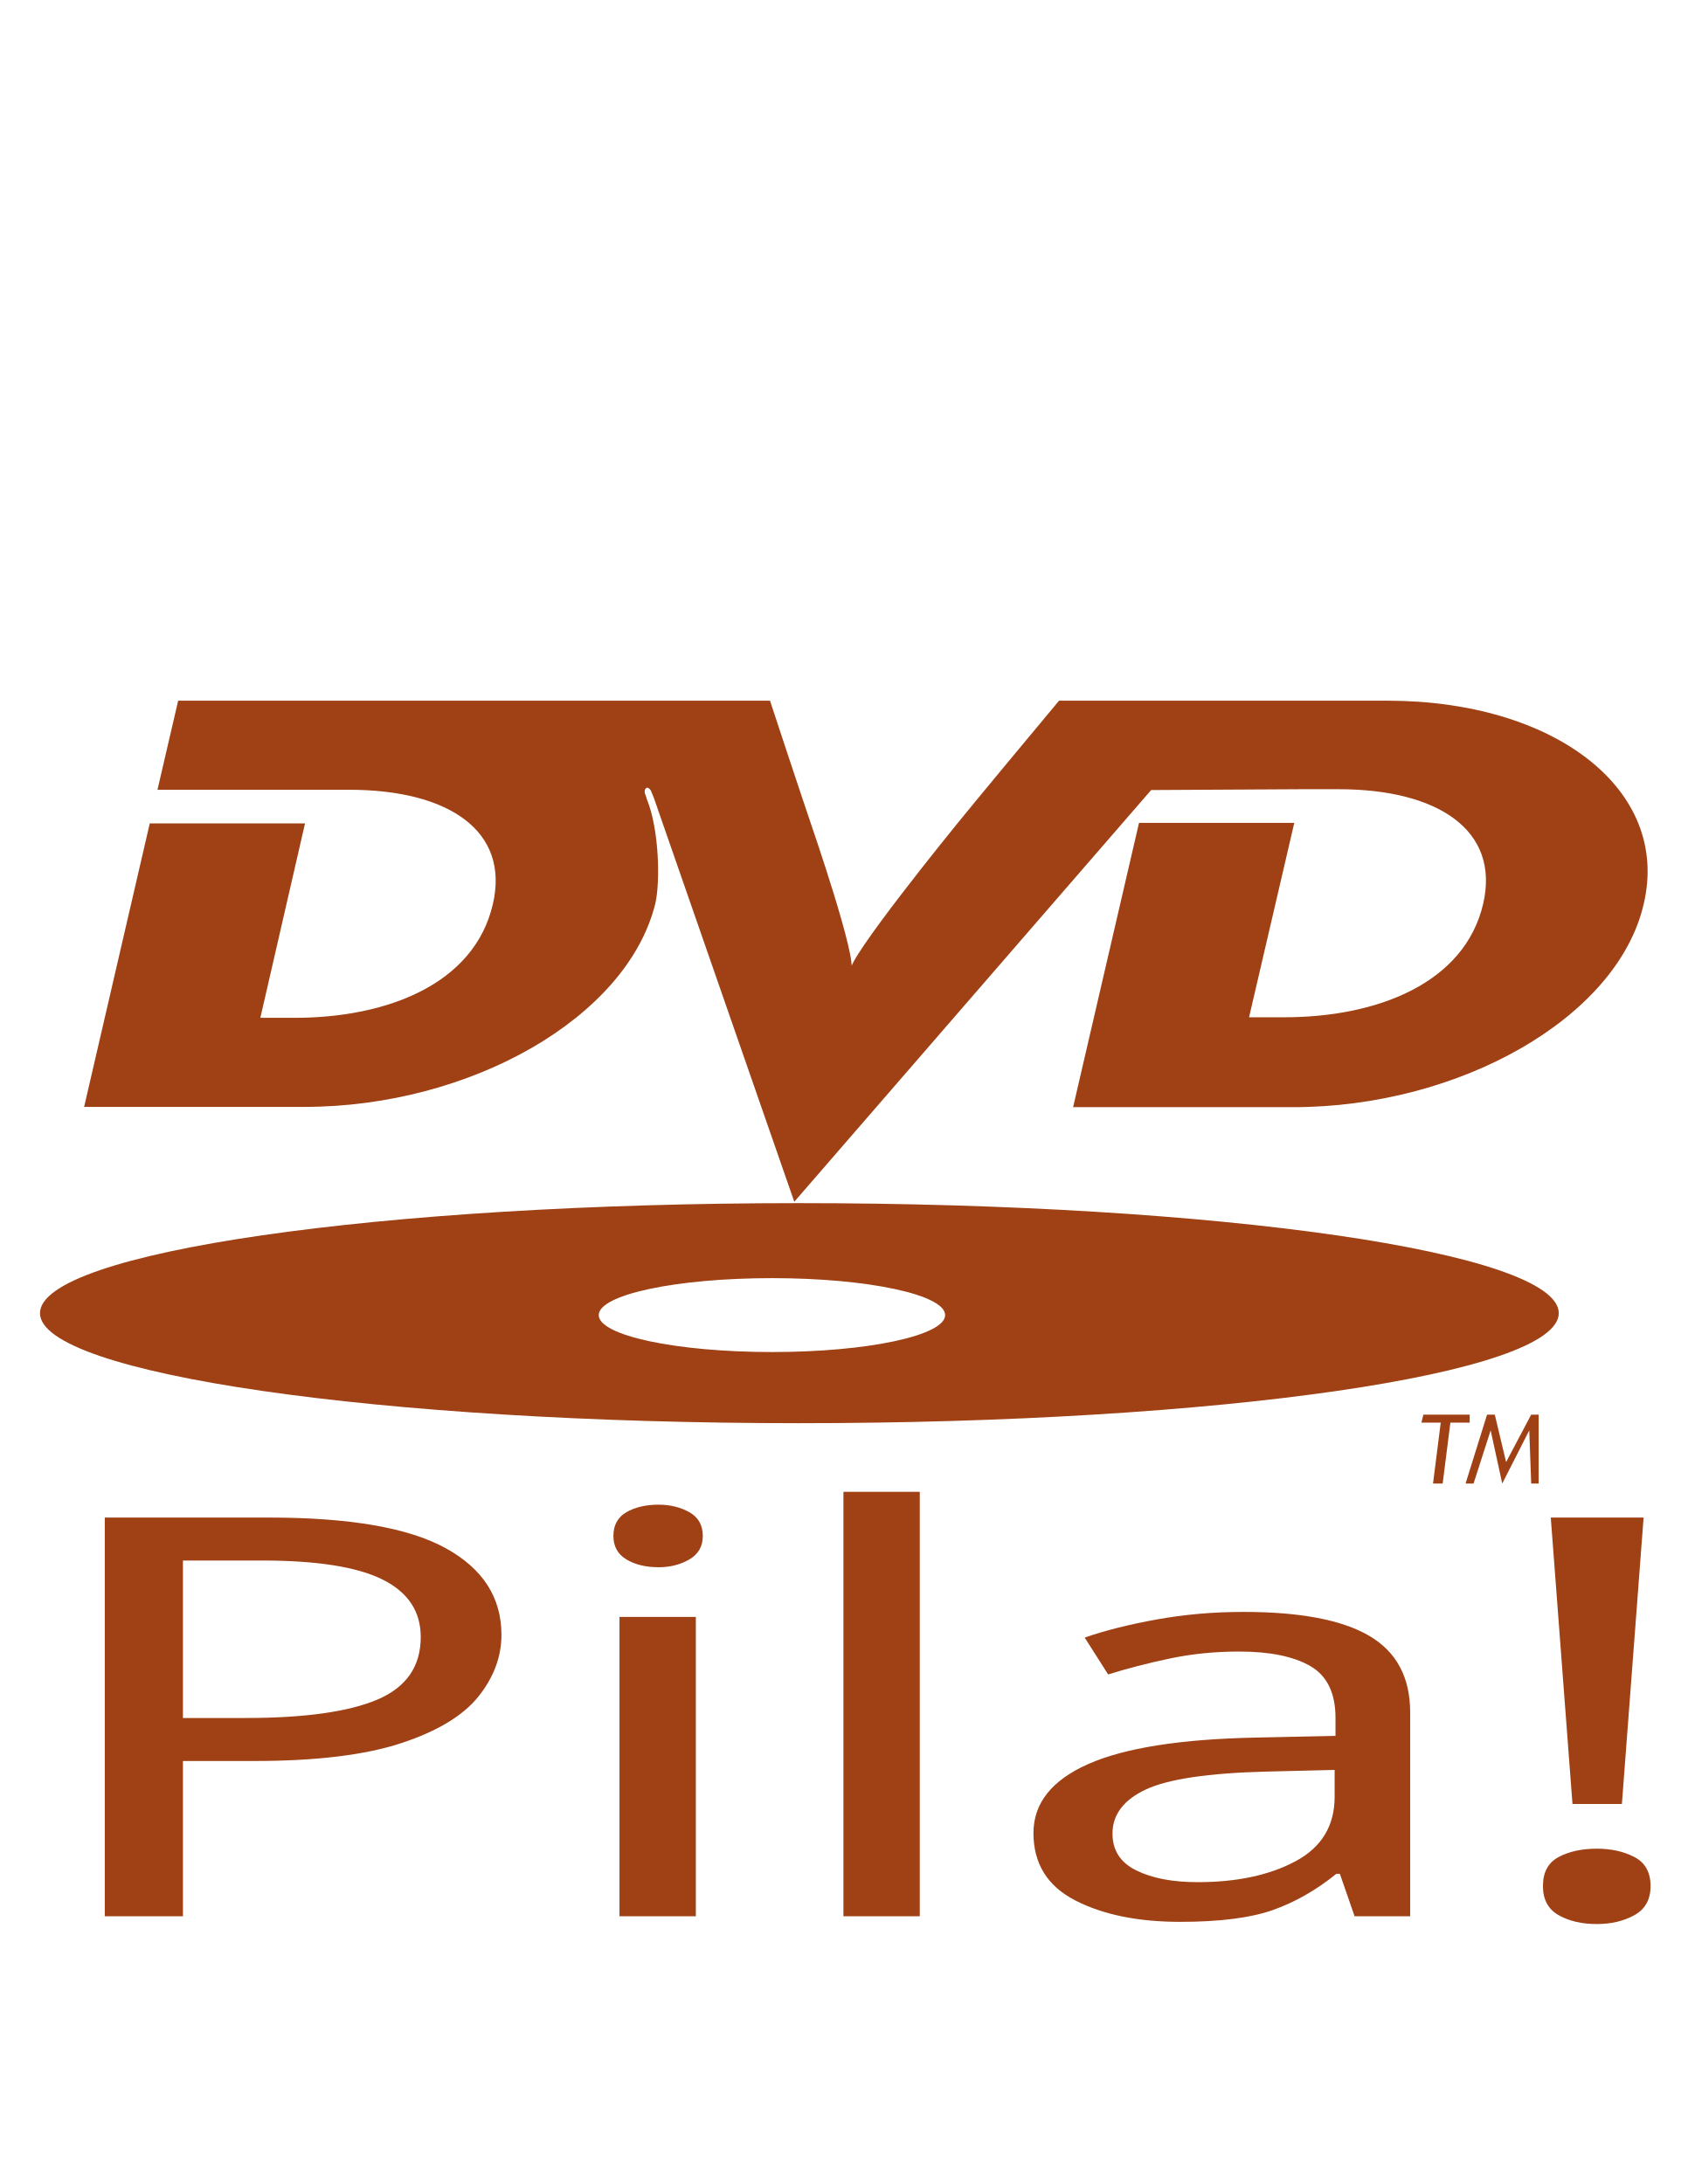
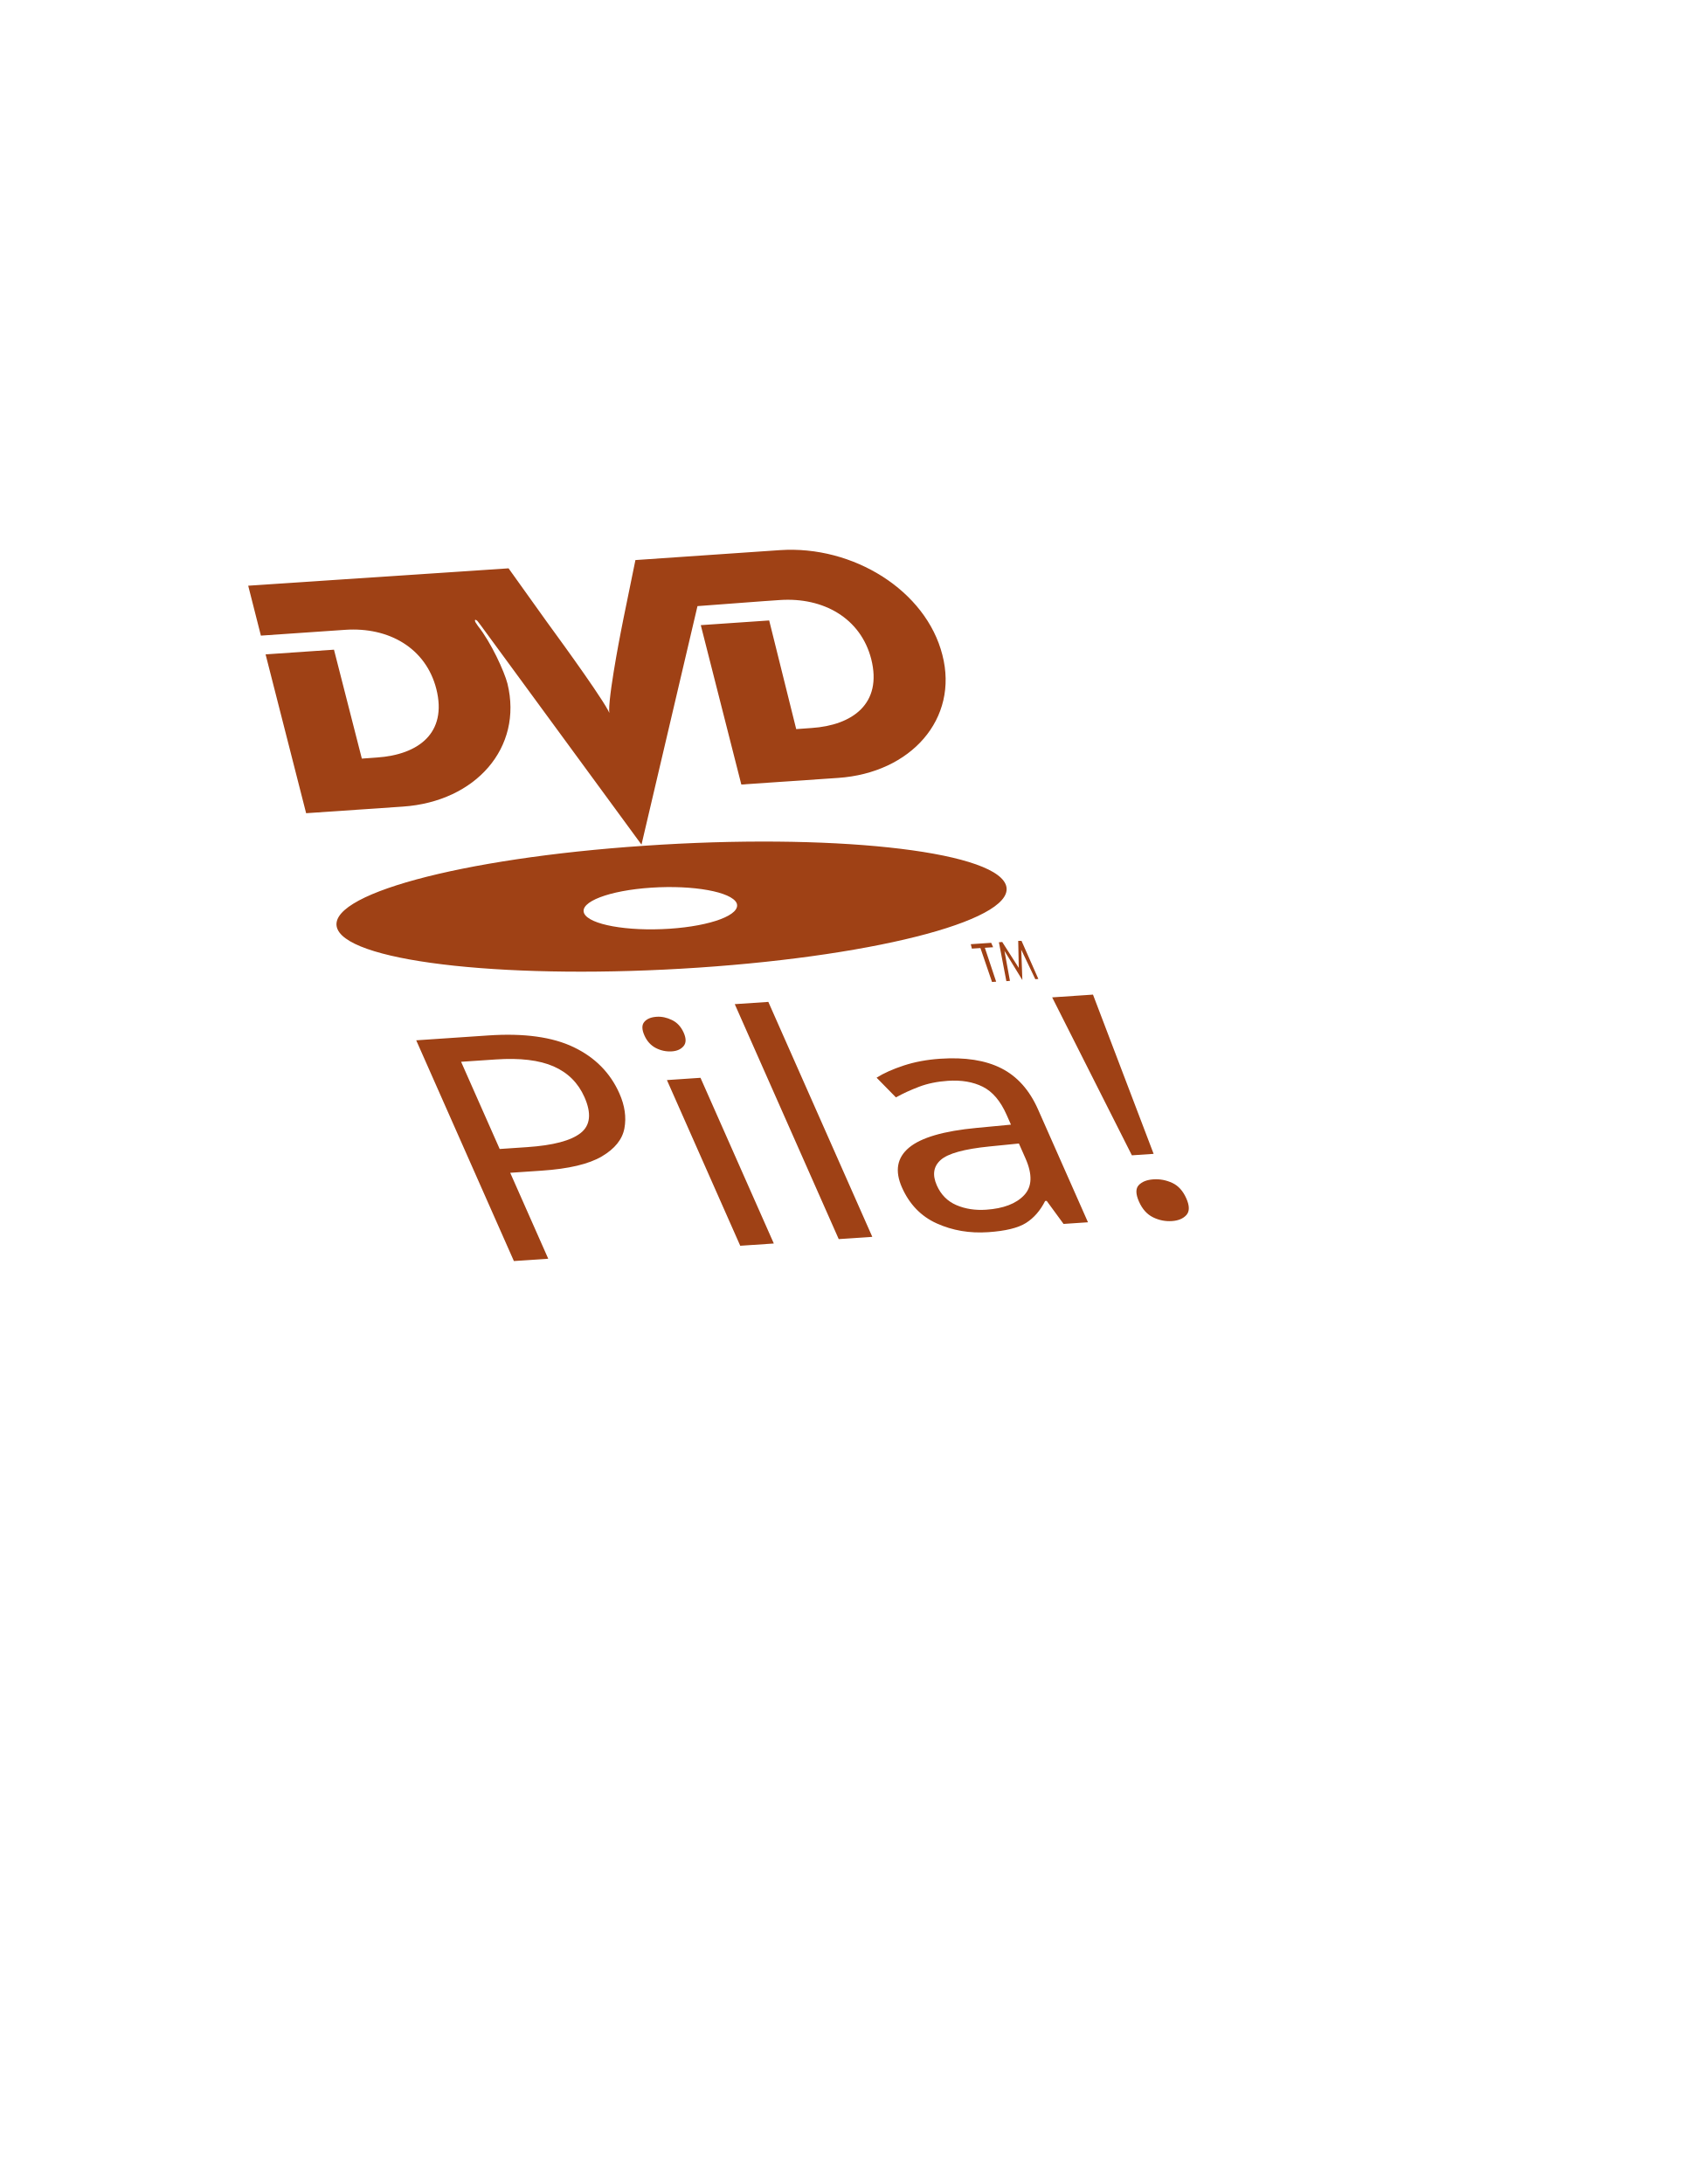
<svg xmlns="http://www.w3.org/2000/svg" version="1.1" id="Layer_1" x="0px" y="0px" viewBox="0 0 612 792" enable-background="new 0 0 612 792" xml:space="preserve">
-   <path fill="#9F4115" d="M346.5,299.4c0,0-40.1,49.3-38,52.5c2.8-3.1-14.4-53-14.4-53s-3.6-10.5-14.9-44.8h-40.8h-99.1H64.6  l-7.5,32.3h56.2h13.3c36.2,0,58.3,15,52.1,41.5c-6.7,28.9-38.2,41.2-71.9,41.2H94.4l16.2-70.5H54.3L30.5,401.4h79.8  c60.1,0,117.1-32.3,127.3-73.7c1.8-7.6,1.5-26.8-3.1-38c0-0.3-0.3-0.8-0.5-1.6c-0.3-0.3-0.5-2.1,0.5-2.4c0.5-0.3,1.5,0.8,1.5,1  c0,0,0.5,1.3,1,2.4L288,435.8l129.4-149.3l54.7-0.3h13.3c36.2,0,58.5,15,52.4,41.5c-6.7,28.9-38.5,41.2-72.1,41.2h-12.8l16.4-70.5  H413l-23.9,103.1h79.8c60.1,0,117.6-32.3,127.1-73.7c9.8-41.5-32.4-73.7-92.9-73.7h-52.9H384C352.4,292,346.5,299.4,346.5,299.4  L346.5,299.4z" />
-   <path fill="#9F4115" d="M289.7,436.3c-152,0-275.2,17.8-275.2,39.9c0,22,123.2,39.9,275.2,39.9c152.2,0,275.5-17.8,275.5-39.9  C565.2,454.1,442,436.3,289.7,436.3z M280,490.3c-34.9,0-62.9-6-62.9-13.4s28-13.4,62.9-13.4c34.6,0,62.7,6,62.7,13.4  C342.7,484.3,314.6,490.3,280,490.3z" />
-   <polygon fill="#9F4115" points="532.9,515.9 532.9,513 516.1,513 515.4,515.9 522.4,515.9 519.6,538 523.1,538 525.9,515.9 " />
-   <polygon fill="#9F4115" points="557.9,538 557.9,513 555.2,513 546.1,530.2 542,513 539.2,513 531.4,538 534.3,538 540.5,518.7   544.7,538 554.5,518.7 555.2,538 " />
-   <text transform="matrix(1.5541 0 0 1 7.4691 694.9003)" fill="#9F4115" font-family="'Ubuntu'" font-size="202.5">Pila!</text>
+   <path fill="#9F4115" d="M225.1,229.2c0,0-5.6,28.5-3.9,30.2c0.5-1.8-19.3-28.9-19.3-28.9s-4.2-5.7-17.5-24.4l-17.9,1.2l-43.6,2.9  l-32.9,2.2l4.6,18.1l24.7-1.7l5.8-0.4c15.9-1.1,29.3,6.6,33.1,21.4c4.1,16.2-6.7,23.9-21.5,24.9l-5.5,0.4l-10.1-39.5l-24.8,1.7  l14.7,57.6l35.1-2.4c26.4-1.8,43.6-21.4,37.9-44.6c-1.1-4.3-5.9-14.9-10.7-20.9c-0.1-0.2-0.3-0.4-0.6-0.9c-0.2-0.2-0.7-1.1-0.4-1.3  c0.1-0.2,0.9,0.4,0.9,0.5c0,0,0.5,0.7,1,1.3l58.4,79.7l20.3-86.5l24-1.8l5.8-0.4c15.9-1.1,29.4,6.6,33.2,21.4  c4.1,16.2-6.8,24-21.6,25l-5.6,0.4L278.9,225l-24.8,1.7l14.7,57.8l35.1-2.4c26.4-1.8,43.8-21.4,37.8-44.6  c-5.9-23.3-32.3-39.8-58.9-38l-23.3,1.6l-29.1,2C225.9,224.9,225.1,229.2,225.1,229.2L225.1,229.2z" />
+   <path fill="#9F4115" d="M233.7,306.7c-66.8,4.5-116.7,18-111.3,30.3c5.4,12.2,64,18.4,130.8,13.9c66.9-4.5,116.8-18,111.4-30.3  S300.7,302.1,233.7,306.7z M242.7,336.8c-15.3,1-29.1-1.5-30.9-5.6c-1.8-4.1,9-8.3,24.4-9.3c15.2-1,29,1.5,30.9,5.6  C268.8,331.7,257.9,335.8,242.7,336.8z" />
+   <polygon fill="#9F4115" points="360.1,343.5 359.4,341.9 352,342.4 352.4,344 355.5,343.8 359.7,356.1 361.2,356 357.1,343.7 " />
+   <polygon fill="#9F4115" points="376.5,355 370.4,341.2 369.2,341.2 369.4,351 363.4,341.6 362.2,341.7 364.9,355.8 366.2,355.7   364.2,344.8 370.7,355.4 370.3,344.4 375.4,355.1 " />
+   <text transform="matrix(1.129 -7.625198e-02 0.4046 0.9145 172.9098 458.209)" fill="#9F4115" font-family="'Ubuntu'" font-size="122.588">Pila!</text>
</svg>
